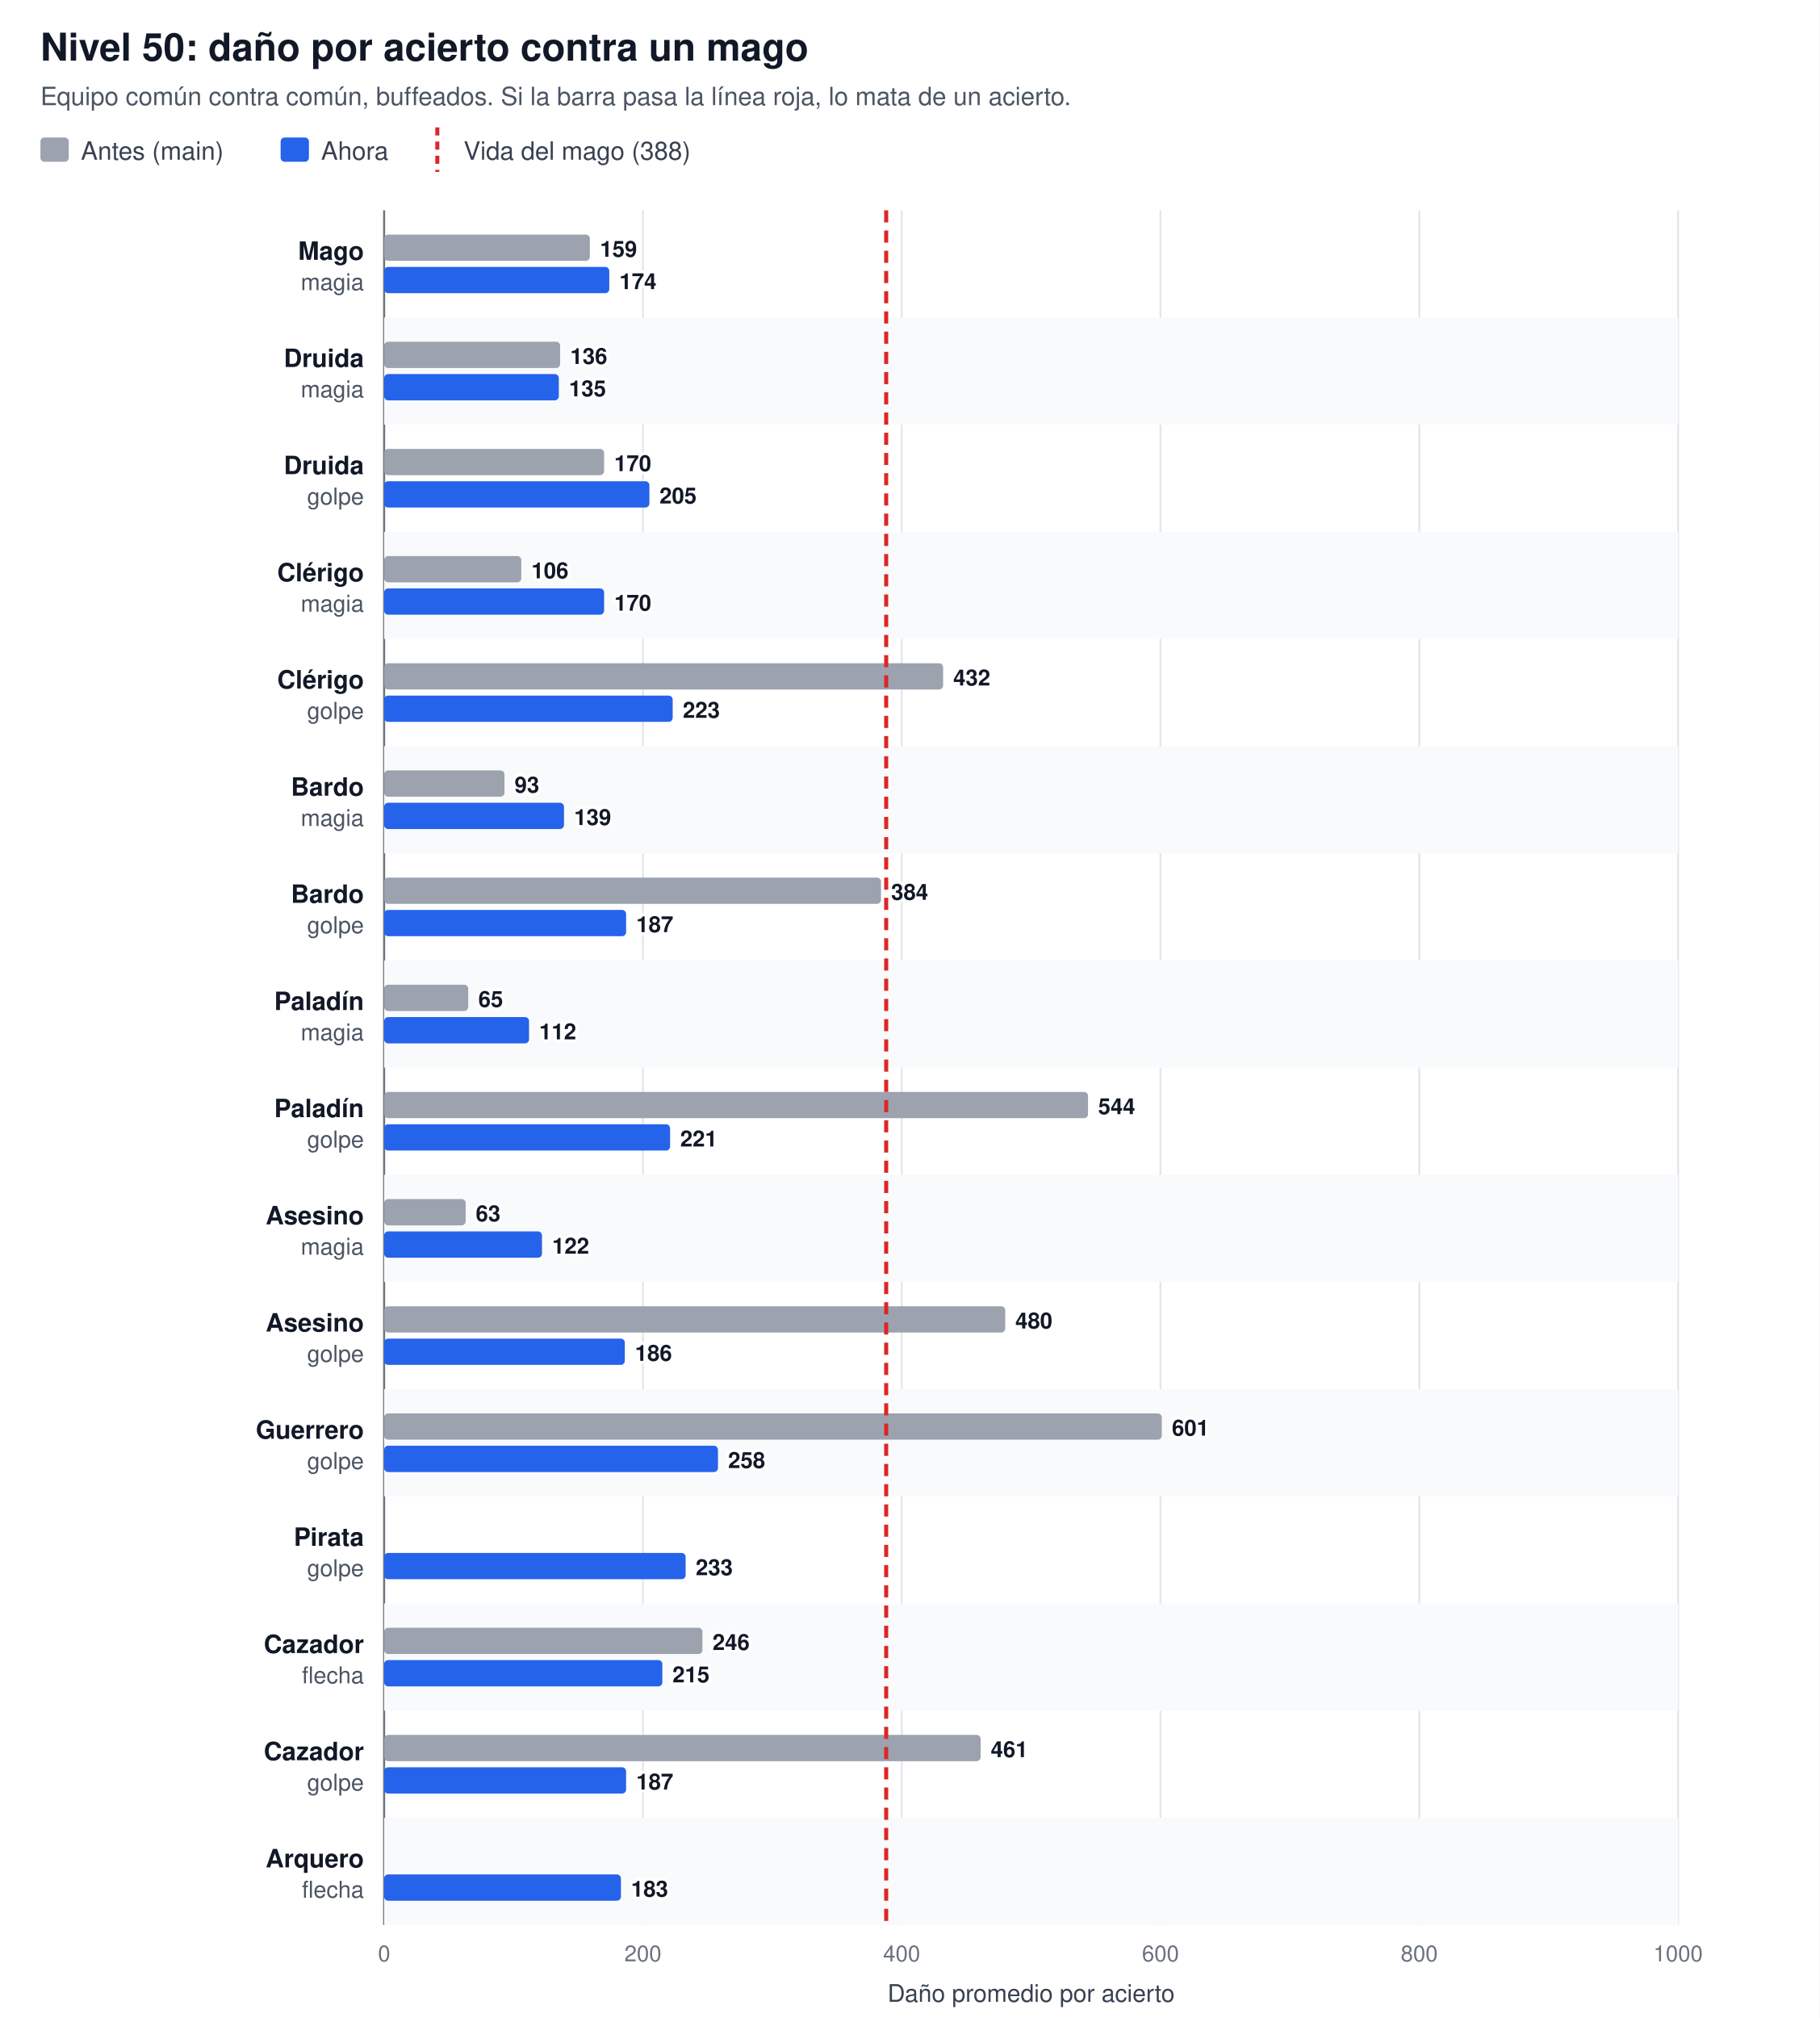
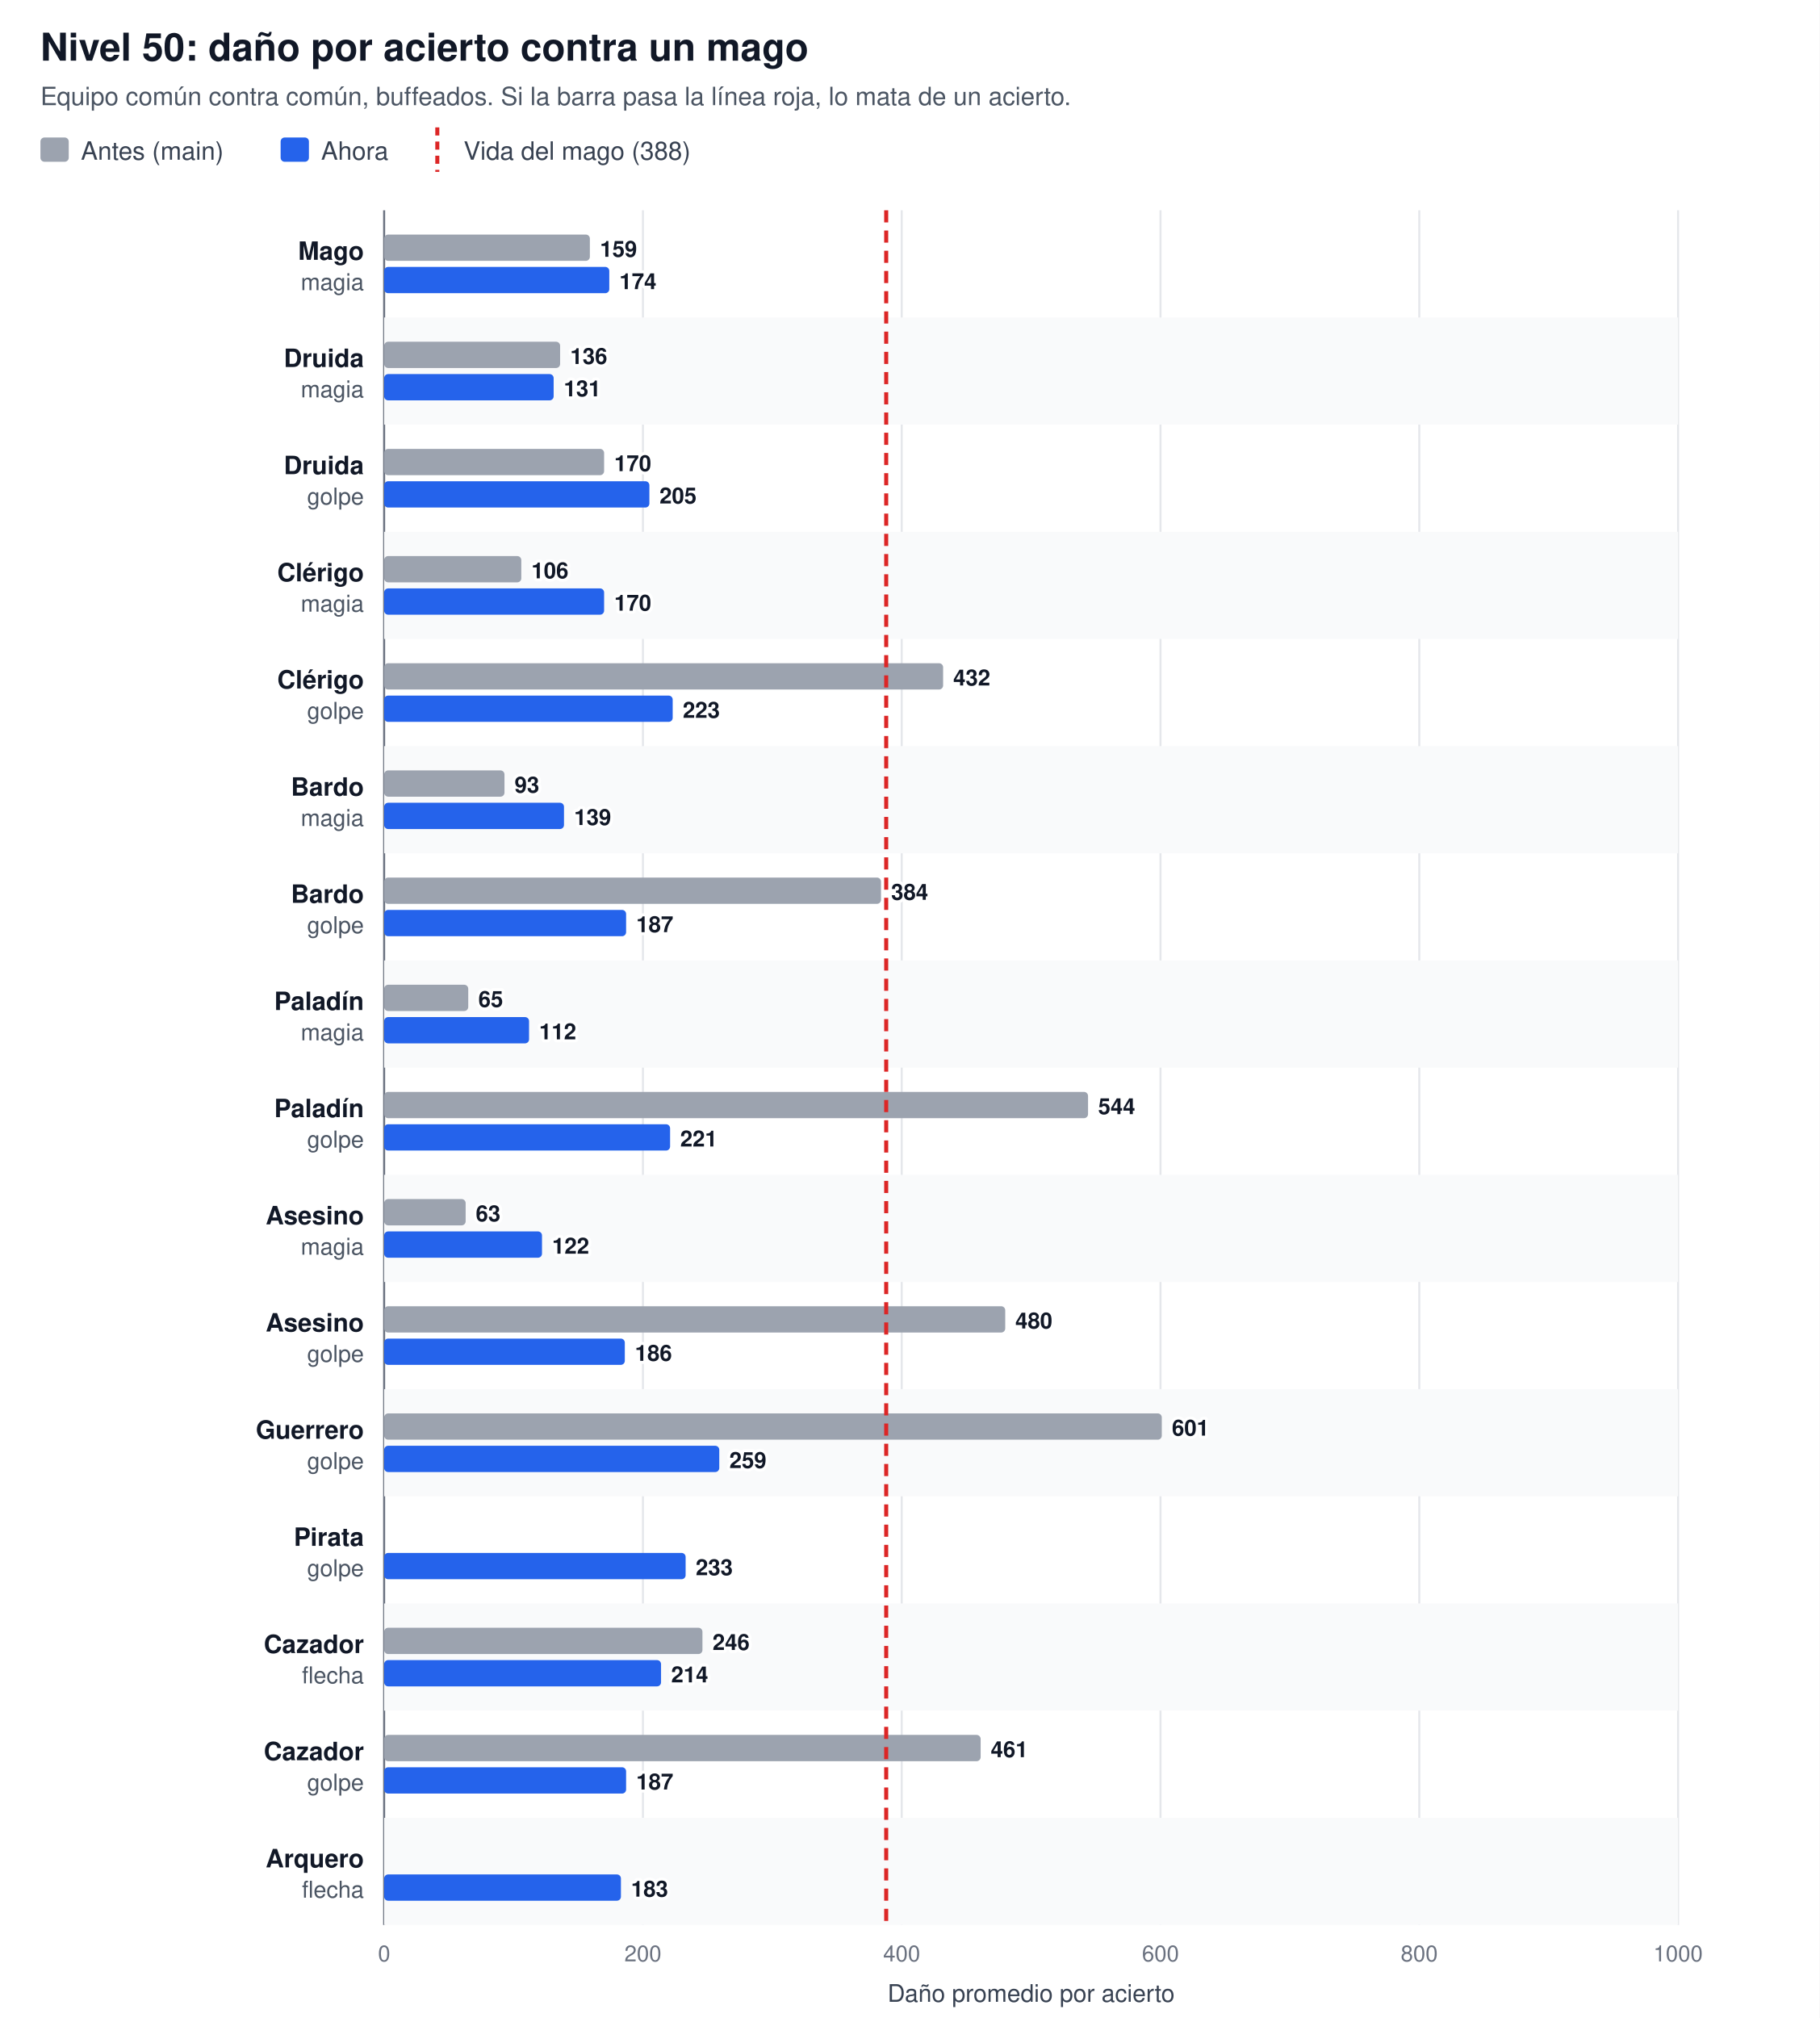
<svg xmlns="http://www.w3.org/2000/svg" width="900" height="998" viewBox="0 0 900 998" font-family="Helvetica, Arial, sans-serif">
  <rect width="100%" height="100%" fill="#ffffff" />
  <text x="20" y="30" font-size="19" font-weight="700" fill="#111827">Nivel 50: daño por acierto contra un mago</text>
  <text x="20" y="52" font-size="12.5" fill="#4b5563">Equipo común contra común, buffeados. Si la barra pasa la línea roja, lo mata de un acierto.</text>
  <rect x="20" y="68" width="14" height="12" fill="#9ca3af" rx="2" />
  <text x="40" y="79" font-size="12.5" fill="#374151">Antes (main)</text>
  <rect x="138.8" y="68" width="14" height="12" fill="#2563eb" rx="2" />
  <text x="158.8" y="79" font-size="12.5" fill="#374151">Ahora</text>
  <line x1="216.3" y1="63" x2="216.3" y2="85" stroke="#dc2626" stroke-width="2" stroke-dasharray="4 3" />
  <text x="229.3" y="79" font-size="12.5" fill="#374151">Vida del mago (388)</text>
  <line x1="190" y1="104" x2="190" y2="952" stroke="#6b7280" stroke-width="1" />
  <text x="190" y="970" font-size="11" text-anchor="middle" fill="#6b7280">0</text>
  <line x1="318" y1="104" x2="318" y2="952" stroke="#e5e7eb" stroke-width="1" />
  <text x="318" y="970" font-size="11" text-anchor="middle" fill="#6b7280">200</text>
  <line x1="446" y1="104" x2="446" y2="952" stroke="#e5e7eb" stroke-width="1" />
  <text x="446" y="970" font-size="11" text-anchor="middle" fill="#6b7280">400</text>
  <line x1="574" y1="104" x2="574" y2="952" stroke="#e5e7eb" stroke-width="1" />
  <text x="574" y="970" font-size="11" text-anchor="middle" fill="#6b7280">600</text>
  <line x1="702" y1="104" x2="702" y2="952" stroke="#e5e7eb" stroke-width="1" />
  <text x="702" y="970" font-size="11" text-anchor="middle" fill="#6b7280">800</text>
  <line x1="830" y1="104" x2="830" y2="952" stroke="#e5e7eb" stroke-width="1" />
  <text x="830" y="970" font-size="11" text-anchor="middle" fill="#6b7280">1000</text>
  <text x="510" y="990" font-size="12" text-anchor="middle" fill="#374151">Daño promedio por acierto</text>
  <text x="180" y="128.5" font-size="12.5" font-weight="600" text-anchor="end" fill="#111827">Mago</text>
  <text x="180" y="143.5" font-size="11.5" text-anchor="end" fill="#4b5563">magia</text>
  <rect x="190" y="116" width="101.76" height="13" fill="#9ca3af" rx="2" />
  <rect x="190" y="132" width="111.36" height="13" fill="#2563eb" rx="2" />
  <text x="296.76" y="127" font-size="11" font-weight="600" fill="#111827" paint-order="stroke" stroke="#ffffff" stroke-width="3" stroke-linejoin="round">159</text>
  <text x="306.36" y="143" font-size="11" font-weight="600" fill="#111827" paint-order="stroke" stroke="#ffffff" stroke-width="3" stroke-linejoin="round">174</text>
  <rect x="190" y="157" width="640" height="53" fill="#f9fafb" />
  <text x="180" y="181.5" font-size="12.5" font-weight="600" text-anchor="end" fill="#111827">Druida</text>
  <text x="180" y="196.5" font-size="11.5" text-anchor="end" fill="#4b5563">magia</text>
  <rect x="190" y="169" width="87.04" height="13" fill="#9ca3af" rx="2" />
-   <rect x="190" y="185" width="86.4" height="13" fill="#2563eb" rx="2" />
+   <rect x="190" y="185" width="83.84" height="13" fill="#2563eb" rx="2" />
  <text x="282.04" y="180" font-size="11" font-weight="600" fill="#111827" paint-order="stroke" stroke="#ffffff" stroke-width="3" stroke-linejoin="round">136</text>
-   <text x="281.4" y="196" font-size="11" font-weight="600" fill="#111827" paint-order="stroke" stroke="#ffffff" stroke-width="3" stroke-linejoin="round">135</text>
+   <text x="278.84" y="196" font-size="11" font-weight="600" fill="#111827" paint-order="stroke" stroke="#ffffff" stroke-width="3" stroke-linejoin="round">131</text>
  <text x="180" y="234.5" font-size="12.5" font-weight="600" text-anchor="end" fill="#111827">Druida</text>
  <text x="180" y="249.5" font-size="11.5" text-anchor="end" fill="#4b5563">golpe</text>
  <rect x="190" y="222" width="108.8" height="13" fill="#9ca3af" rx="2" />
  <rect x="190" y="238" width="131.2" height="13" fill="#2563eb" rx="2" />
  <text x="303.8" y="233" font-size="11" font-weight="600" fill="#111827" paint-order="stroke" stroke="#ffffff" stroke-width="3" stroke-linejoin="round">170</text>
  <text x="326.2" y="249" font-size="11" font-weight="600" fill="#111827" paint-order="stroke" stroke="#ffffff" stroke-width="3" stroke-linejoin="round">205</text>
  <rect x="190" y="263" width="640" height="53" fill="#f9fafb" />
  <text x="180" y="287.5" font-size="12.5" font-weight="600" text-anchor="end" fill="#111827">Clérigo</text>
  <text x="180" y="302.5" font-size="11.5" text-anchor="end" fill="#4b5563">magia</text>
  <rect x="190" y="275" width="67.84" height="13" fill="#9ca3af" rx="2" />
  <rect x="190" y="291" width="108.8" height="13" fill="#2563eb" rx="2" />
  <text x="262.84" y="286" font-size="11" font-weight="600" fill="#111827" paint-order="stroke" stroke="#ffffff" stroke-width="3" stroke-linejoin="round">106</text>
  <text x="303.8" y="302" font-size="11" font-weight="600" fill="#111827" paint-order="stroke" stroke="#ffffff" stroke-width="3" stroke-linejoin="round">170</text>
  <text x="180" y="340.5" font-size="12.5" font-weight="600" text-anchor="end" fill="#111827">Clérigo</text>
  <text x="180" y="355.5" font-size="11.5" text-anchor="end" fill="#4b5563">golpe</text>
  <rect x="190" y="328" width="276.48" height="13" fill="#9ca3af" rx="2" />
  <rect x="190" y="344" width="142.72" height="13" fill="#2563eb" rx="2" />
  <text x="471.48" y="339" font-size="11" font-weight="600" fill="#111827" paint-order="stroke" stroke="#ffffff" stroke-width="3" stroke-linejoin="round">432</text>
  <text x="337.72" y="355" font-size="11" font-weight="600" fill="#111827" paint-order="stroke" stroke="#ffffff" stroke-width="3" stroke-linejoin="round">223</text>
  <rect x="190" y="369" width="640" height="53" fill="#f9fafb" />
  <text x="180" y="393.5" font-size="12.5" font-weight="600" text-anchor="end" fill="#111827">Bardo</text>
  <text x="180" y="408.5" font-size="11.5" text-anchor="end" fill="#4b5563">magia</text>
  <rect x="190" y="381" width="59.52" height="13" fill="#9ca3af" rx="2" />
  <rect x="190" y="397" width="88.96" height="13" fill="#2563eb" rx="2" />
  <text x="254.52" y="392" font-size="11" font-weight="600" fill="#111827" paint-order="stroke" stroke="#ffffff" stroke-width="3" stroke-linejoin="round">93</text>
  <text x="283.96" y="408" font-size="11" font-weight="600" fill="#111827" paint-order="stroke" stroke="#ffffff" stroke-width="3" stroke-linejoin="round">139</text>
  <text x="180" y="446.5" font-size="12.5" font-weight="600" text-anchor="end" fill="#111827">Bardo</text>
  <text x="180" y="461.5" font-size="11.5" text-anchor="end" fill="#4b5563">golpe</text>
  <rect x="190" y="434" width="245.76" height="13" fill="#9ca3af" rx="2" />
  <rect x="190" y="450" width="119.68" height="13" fill="#2563eb" rx="2" />
  <text x="440.76" y="445" font-size="11" font-weight="600" fill="#111827" paint-order="stroke" stroke="#ffffff" stroke-width="3" stroke-linejoin="round">384</text>
  <text x="314.68" y="461" font-size="11" font-weight="600" fill="#111827" paint-order="stroke" stroke="#ffffff" stroke-width="3" stroke-linejoin="round">187</text>
  <rect x="190" y="475" width="640" height="53" fill="#f9fafb" />
  <text x="180" y="499.5" font-size="12.5" font-weight="600" text-anchor="end" fill="#111827">Paladín</text>
  <text x="180" y="514.5" font-size="11.5" text-anchor="end" fill="#4b5563">magia</text>
  <rect x="190" y="487" width="41.6" height="13" fill="#9ca3af" rx="2" />
  <rect x="190" y="503" width="71.68" height="13" fill="#2563eb" rx="2" />
  <text x="236.6" y="498" font-size="11" font-weight="600" fill="#111827" paint-order="stroke" stroke="#ffffff" stroke-width="3" stroke-linejoin="round">65</text>
  <text x="266.68" y="514" font-size="11" font-weight="600" fill="#111827" paint-order="stroke" stroke="#ffffff" stroke-width="3" stroke-linejoin="round">112</text>
  <text x="180" y="552.5" font-size="12.5" font-weight="600" text-anchor="end" fill="#111827">Paladín</text>
  <text x="180" y="567.5" font-size="11.5" text-anchor="end" fill="#4b5563">golpe</text>
  <rect x="190" y="540" width="348.16" height="13" fill="#9ca3af" rx="2" />
  <rect x="190" y="556" width="141.44" height="13" fill="#2563eb" rx="2" />
  <text x="543.16" y="551" font-size="11" font-weight="600" fill="#111827" paint-order="stroke" stroke="#ffffff" stroke-width="3" stroke-linejoin="round">544</text>
  <text x="336.44" y="567" font-size="11" font-weight="600" fill="#111827" paint-order="stroke" stroke="#ffffff" stroke-width="3" stroke-linejoin="round">221</text>
  <rect x="190" y="581" width="640" height="53" fill="#f9fafb" />
  <text x="180" y="605.5" font-size="12.5" font-weight="600" text-anchor="end" fill="#111827">Asesino</text>
  <text x="180" y="620.5" font-size="11.5" text-anchor="end" fill="#4b5563">magia</text>
  <rect x="190" y="593" width="40.32" height="13" fill="#9ca3af" rx="2" />
  <rect x="190" y="609" width="78.08" height="13" fill="#2563eb" rx="2" />
  <text x="235.32" y="604" font-size="11" font-weight="600" fill="#111827" paint-order="stroke" stroke="#ffffff" stroke-width="3" stroke-linejoin="round">63</text>
  <text x="273.08" y="620" font-size="11" font-weight="600" fill="#111827" paint-order="stroke" stroke="#ffffff" stroke-width="3" stroke-linejoin="round">122</text>
  <text x="180" y="658.5" font-size="12.5" font-weight="600" text-anchor="end" fill="#111827">Asesino</text>
  <text x="180" y="673.5" font-size="11.5" text-anchor="end" fill="#4b5563">golpe</text>
  <rect x="190" y="646" width="307.2" height="13" fill="#9ca3af" rx="2" />
  <rect x="190" y="662" width="119.04" height="13" fill="#2563eb" rx="2" />
  <text x="502.2" y="657" font-size="11" font-weight="600" fill="#111827" paint-order="stroke" stroke="#ffffff" stroke-width="3" stroke-linejoin="round">480</text>
  <text x="314.04" y="673" font-size="11" font-weight="600" fill="#111827" paint-order="stroke" stroke="#ffffff" stroke-width="3" stroke-linejoin="round">186</text>
  <rect x="190" y="687" width="640" height="53" fill="#f9fafb" />
  <text x="180" y="711.5" font-size="12.5" font-weight="600" text-anchor="end" fill="#111827">Guerrero</text>
  <text x="180" y="726.5" font-size="11.5" text-anchor="end" fill="#4b5563">golpe</text>
  <rect x="190" y="699" width="384.64" height="13" fill="#9ca3af" rx="2" />
-   <rect x="190" y="715" width="165.12" height="13" fill="#2563eb" rx="2" />
+   <rect x="190" y="715" width="165.76" height="13" fill="#2563eb" rx="2" />
  <text x="579.64" y="710" font-size="11" font-weight="600" fill="#111827" paint-order="stroke" stroke="#ffffff" stroke-width="3" stroke-linejoin="round">601</text>
-   <text x="360.12" y="726" font-size="11" font-weight="600" fill="#111827" paint-order="stroke" stroke="#ffffff" stroke-width="3" stroke-linejoin="round">258</text>
+   <text x="360.76" y="726" font-size="11" font-weight="600" fill="#111827" paint-order="stroke" stroke="#ffffff" stroke-width="3" stroke-linejoin="round">259</text>
  <text x="180" y="764.5" font-size="12.5" font-weight="600" text-anchor="end" fill="#111827">Pirata</text>
  <text x="180" y="779.5" font-size="11.5" text-anchor="end" fill="#4b5563">golpe</text>
  <rect x="190" y="768" width="149.12" height="13" fill="#2563eb" rx="2" />
  <text x="344.12" y="779" font-size="11" font-weight="600" fill="#111827" paint-order="stroke" stroke="#ffffff" stroke-width="3" stroke-linejoin="round">233</text>
  <rect x="190" y="793" width="640" height="53" fill="#f9fafb" />
  <text x="180" y="817.5" font-size="12.5" font-weight="600" text-anchor="end" fill="#111827">Cazador</text>
  <text x="180" y="832.5" font-size="11.5" text-anchor="end" fill="#4b5563">flecha</text>
  <rect x="190" y="805" width="157.44" height="13" fill="#9ca3af" rx="2" />
-   <rect x="190" y="821" width="137.6" height="13" fill="#2563eb" rx="2" />
+   <rect x="190" y="821" width="136.96" height="13" fill="#2563eb" rx="2" />
  <text x="352.44" y="816" font-size="11" font-weight="600" fill="#111827" paint-order="stroke" stroke="#ffffff" stroke-width="3" stroke-linejoin="round">246</text>
-   <text x="332.6" y="832" font-size="11" font-weight="600" fill="#111827" paint-order="stroke" stroke="#ffffff" stroke-width="3" stroke-linejoin="round">215</text>
+   <text x="331.96" y="832" font-size="11" font-weight="600" fill="#111827" paint-order="stroke" stroke="#ffffff" stroke-width="3" stroke-linejoin="round">214</text>
  <text x="180" y="870.5" font-size="12.5" font-weight="600" text-anchor="end" fill="#111827">Cazador</text>
  <text x="180" y="885.5" font-size="11.5" text-anchor="end" fill="#4b5563">golpe</text>
  <rect x="190" y="858" width="295.04" height="13" fill="#9ca3af" rx="2" />
  <rect x="190" y="874" width="119.68" height="13" fill="#2563eb" rx="2" />
  <text x="490.04" y="869" font-size="11" font-weight="600" fill="#111827" paint-order="stroke" stroke="#ffffff" stroke-width="3" stroke-linejoin="round">461</text>
  <text x="314.68" y="885" font-size="11" font-weight="600" fill="#111827" paint-order="stroke" stroke="#ffffff" stroke-width="3" stroke-linejoin="round">187</text>
  <rect x="190" y="899" width="640" height="53" fill="#f9fafb" />
  <text x="180" y="923.5" font-size="12.5" font-weight="600" text-anchor="end" fill="#111827">Arquero</text>
  <text x="180" y="938.5" font-size="11.5" text-anchor="end" fill="#4b5563">flecha</text>
  <rect x="190" y="927" width="117.12" height="13" fill="#2563eb" rx="2" />
  <text x="312.12" y="938" font-size="11" font-weight="600" fill="#111827" paint-order="stroke" stroke="#ffffff" stroke-width="3" stroke-linejoin="round">183</text>
  <line x1="438.32" y1="104" x2="438.32" y2="952" stroke="#dc2626" stroke-width="2" stroke-dasharray="6 4" />
</svg>
